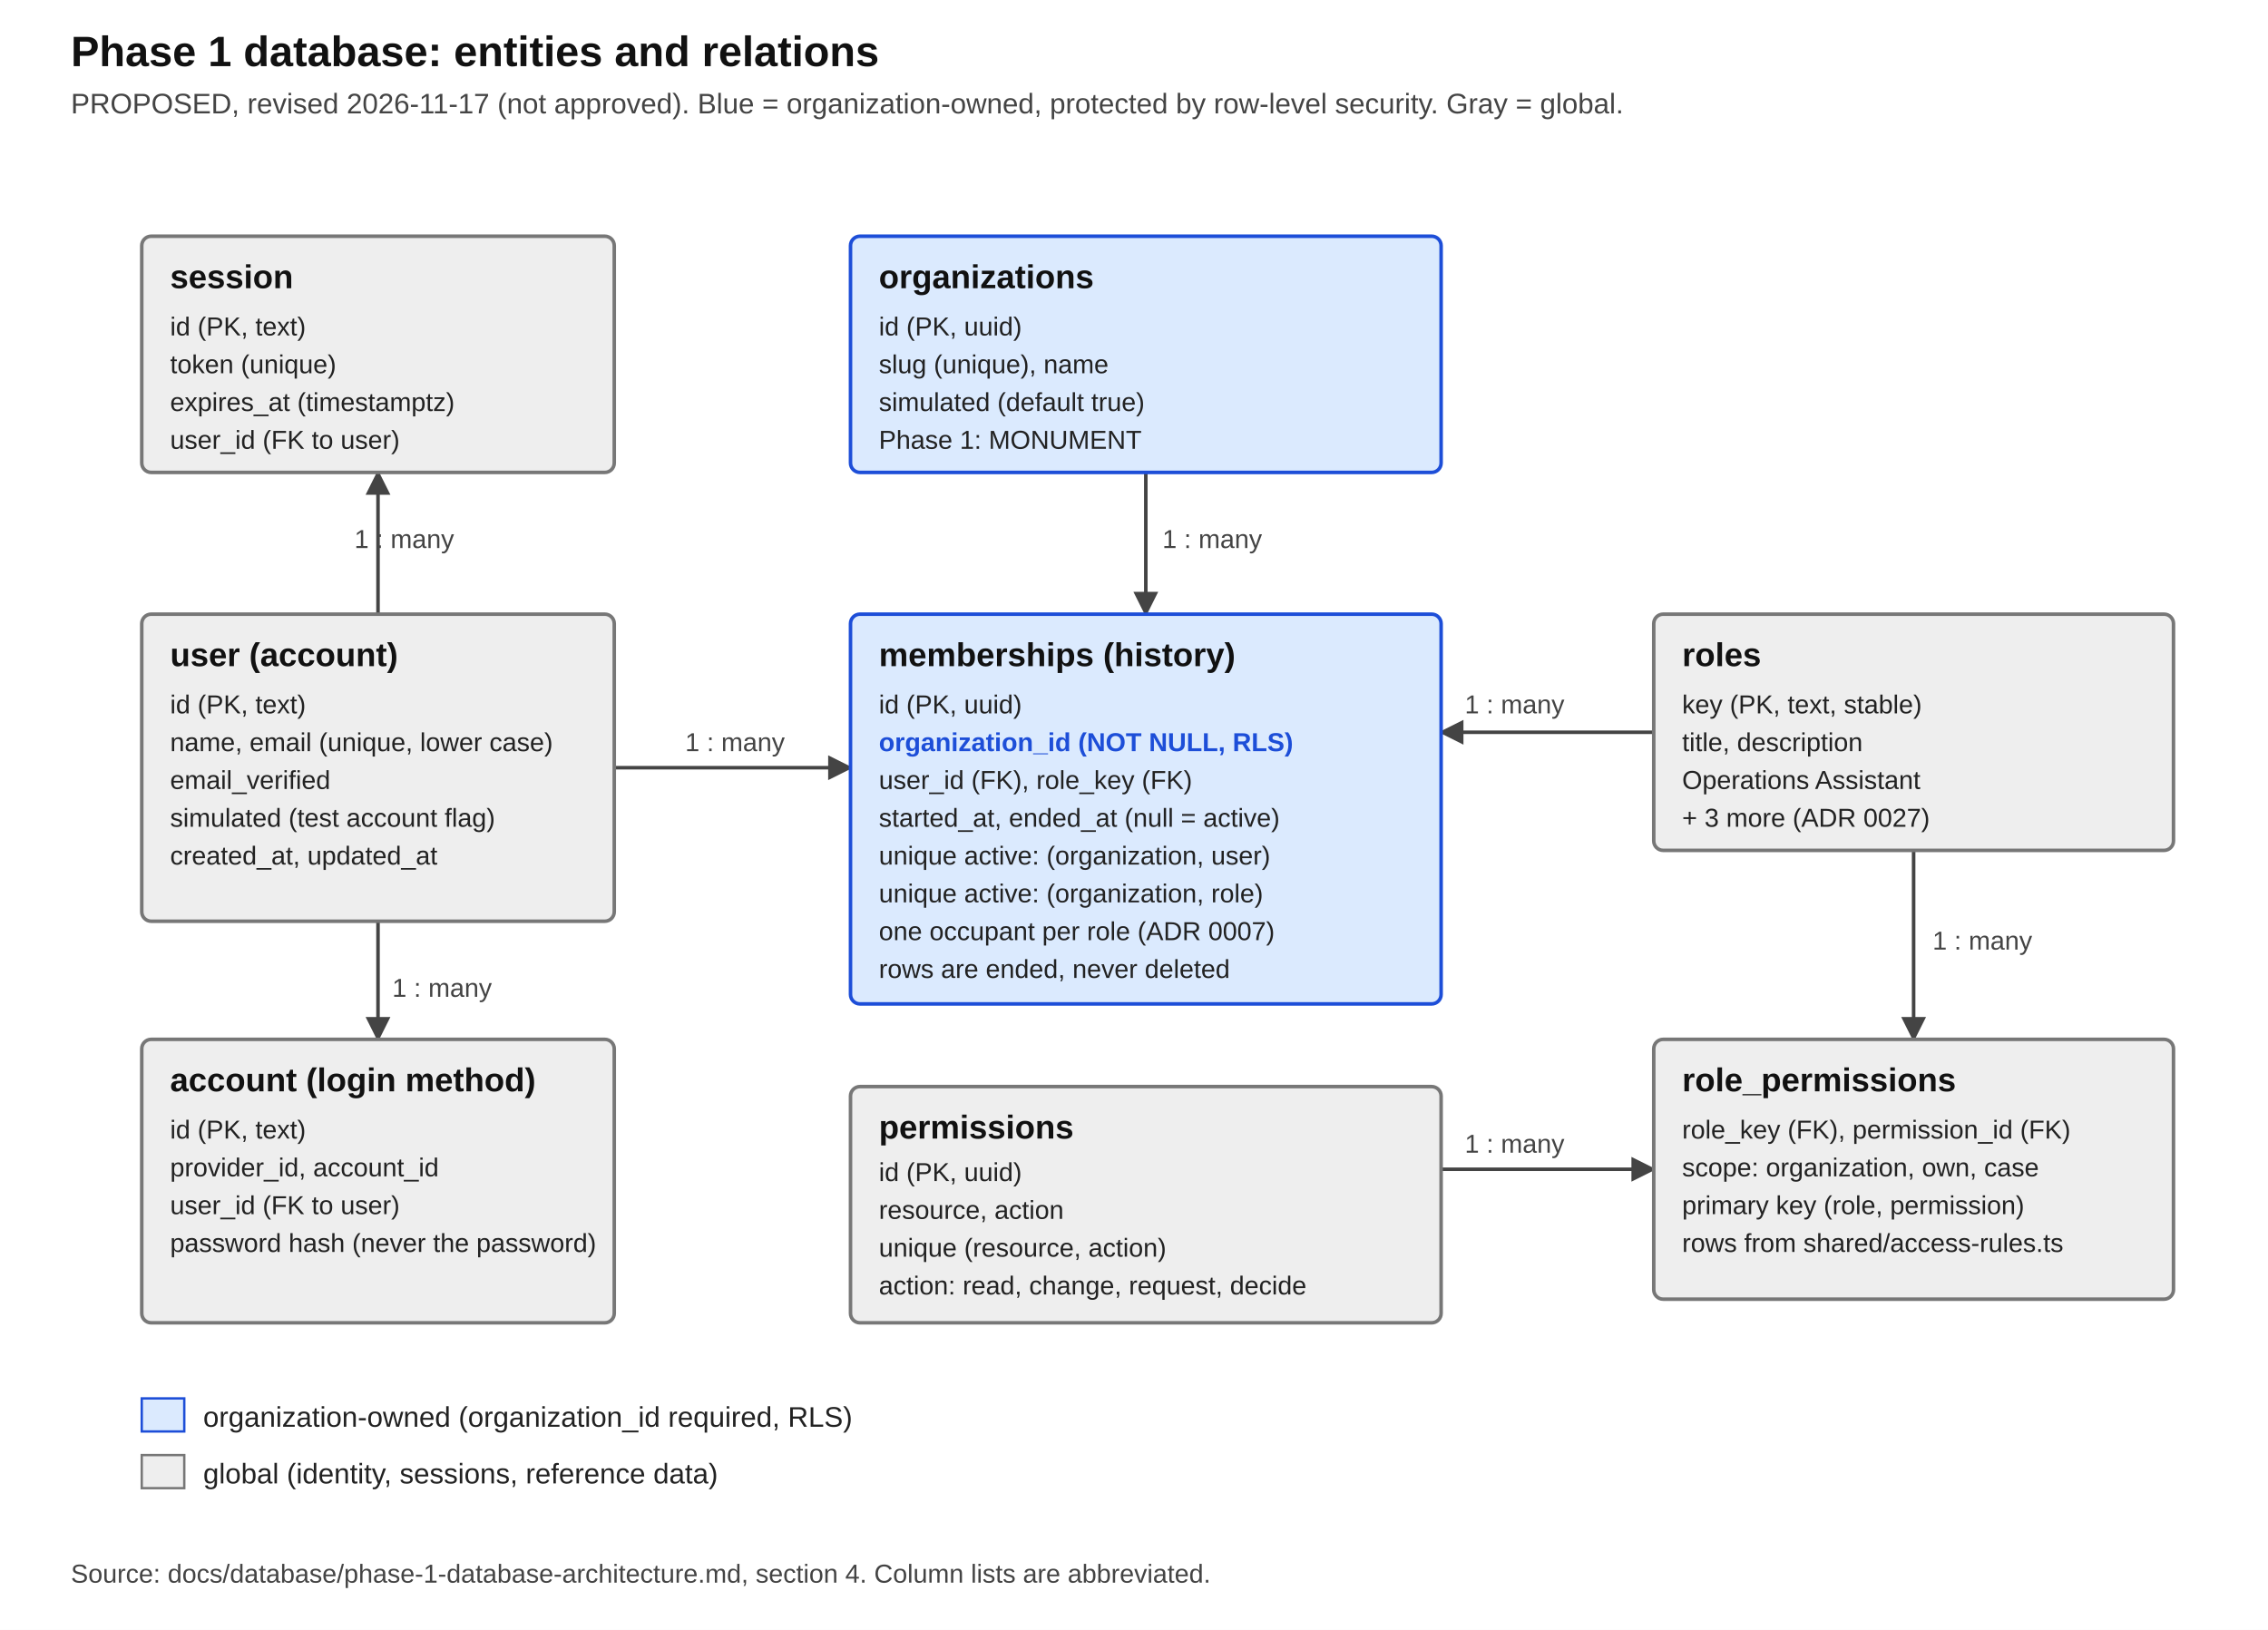
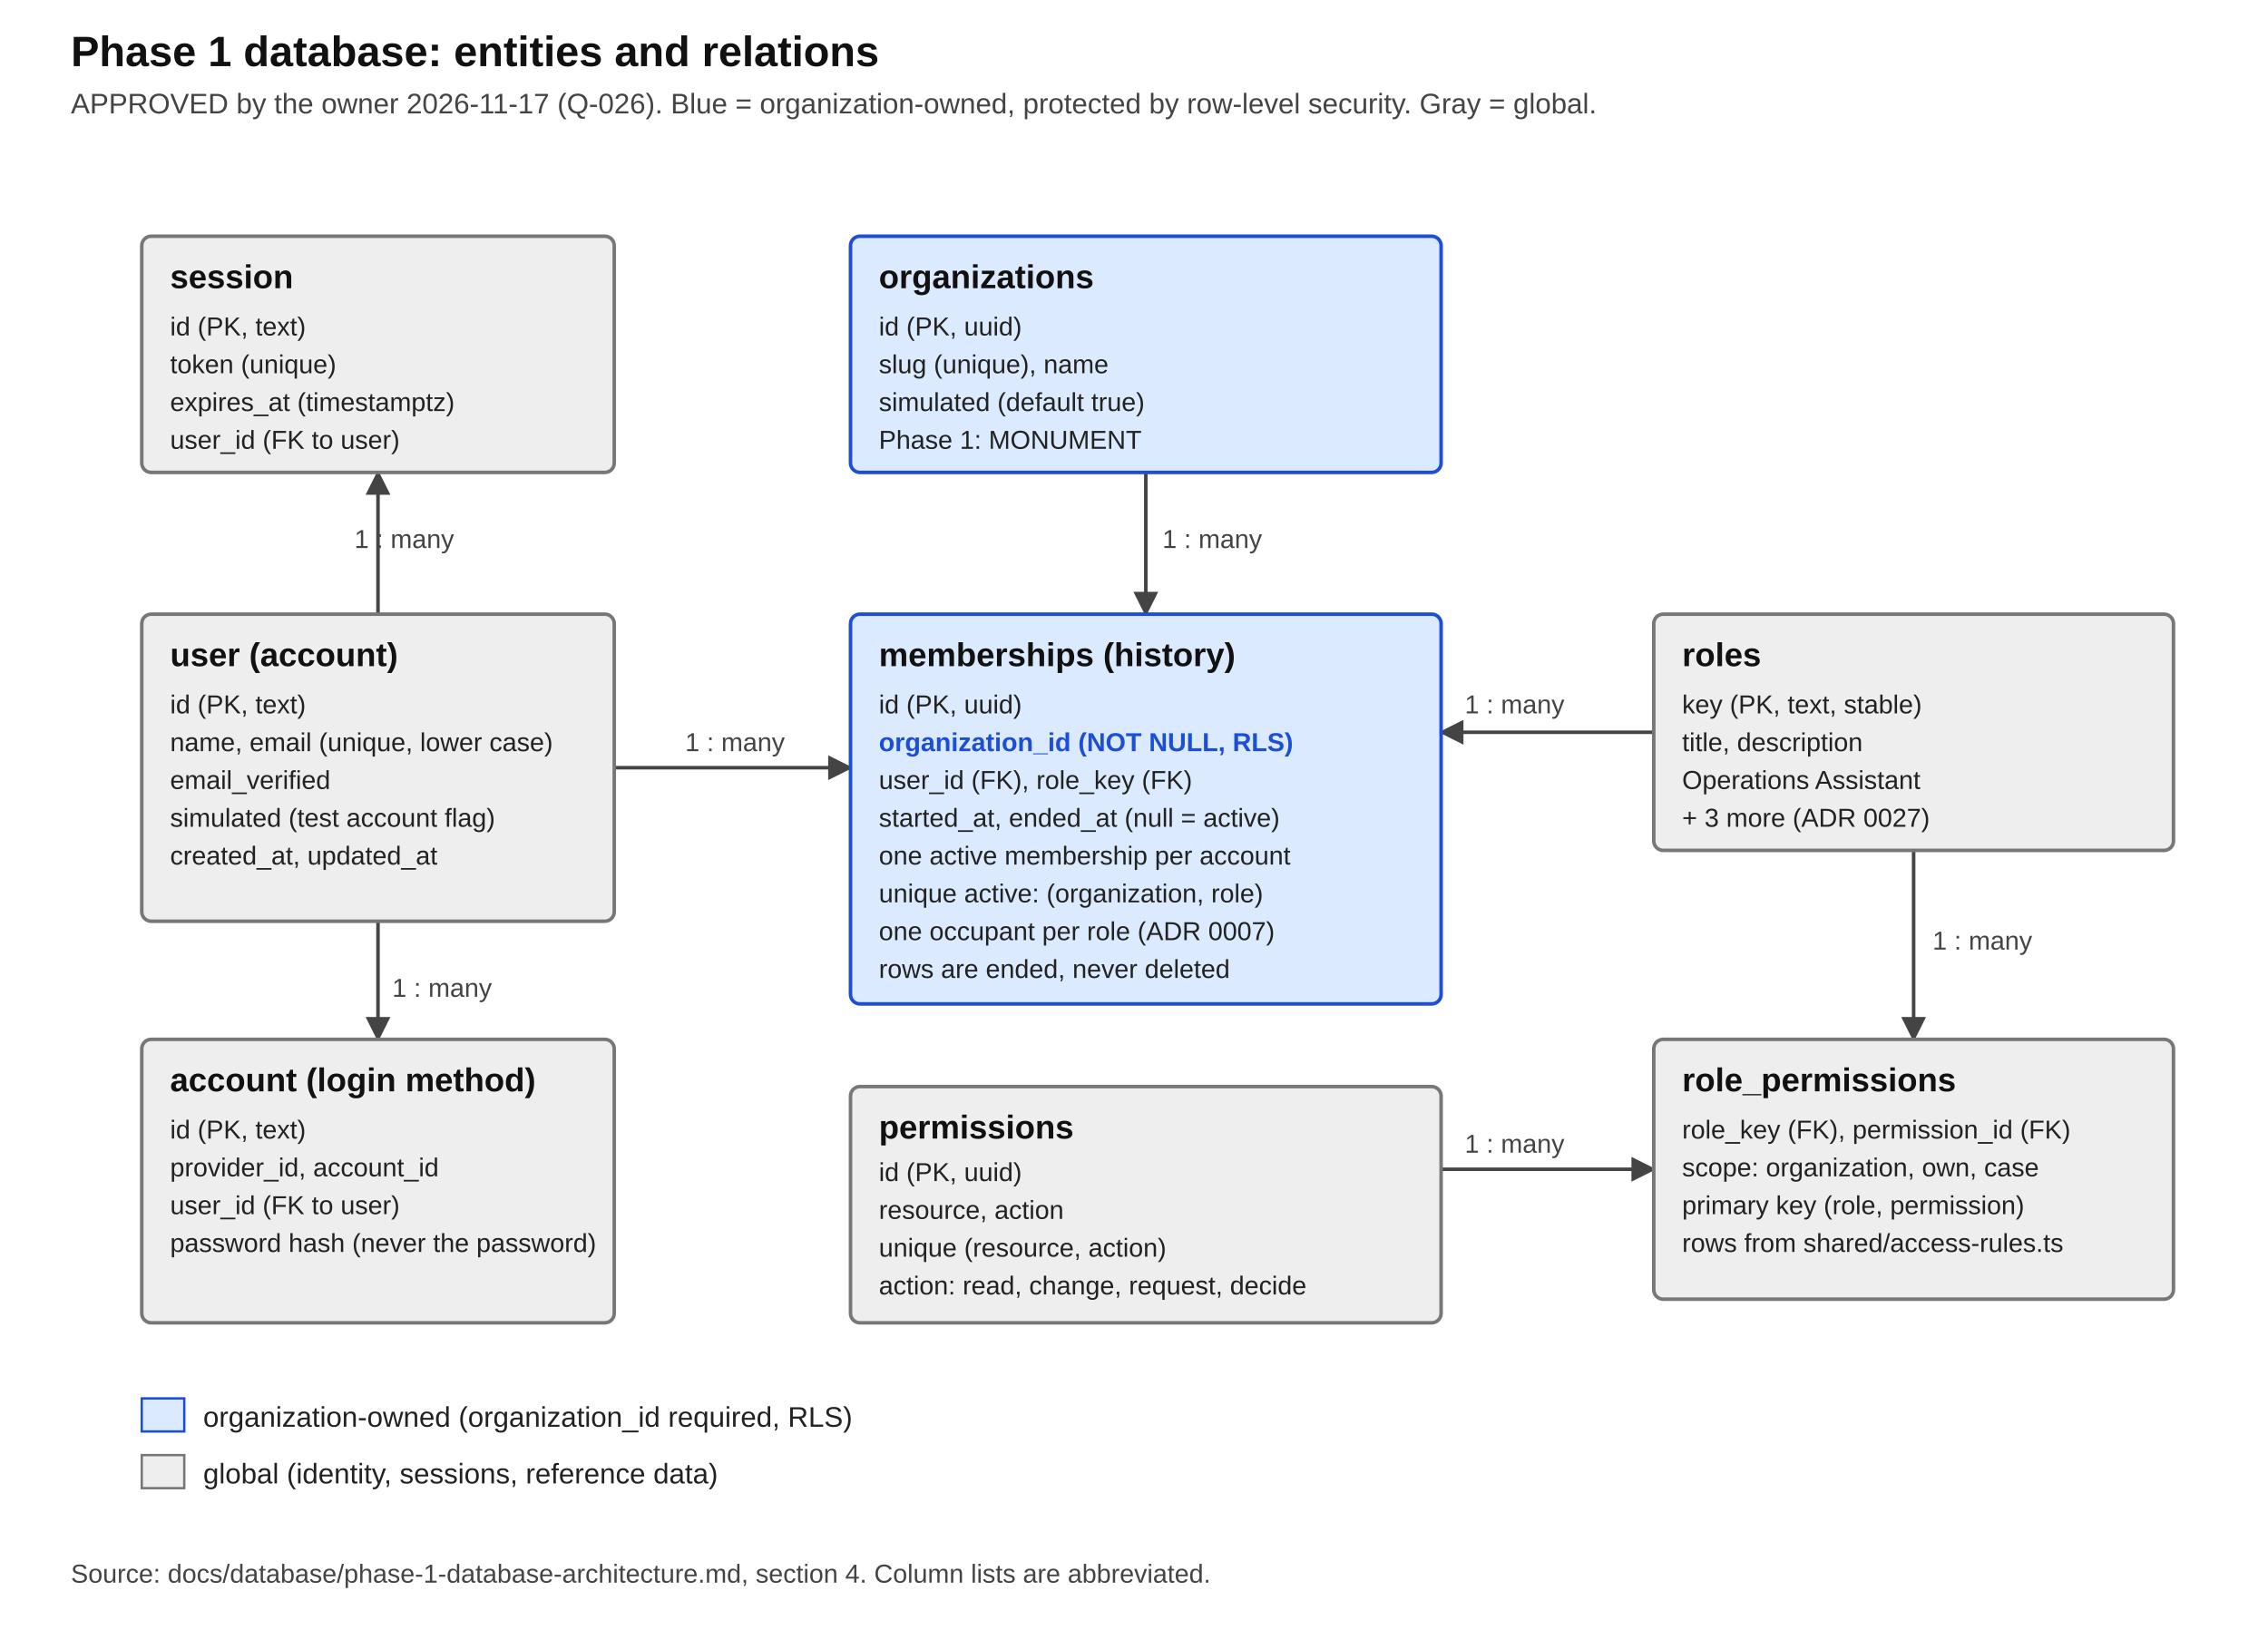
<svg xmlns="http://www.w3.org/2000/svg" viewBox="0 0 960 690" width="960" height="690" font-family="Arial, Helvetica, sans-serif">
  <defs>
    <marker id="arrow" viewBox="0 0 10 10" refX="9" refY="5" markerWidth="7" markerHeight="7" orient="auto-start-reverse">
      <path d="M 0 0 L 10 5 L 0 10 z" fill="#444" />
    </marker>
  </defs>
  <rect width="960" height="690" fill="#ffffff" />
  <text x="30" y="28" font-size="18" font-weight="bold" fill="#111">Phase 1 database: entities and relations</text>
-   <text x="30" y="48" font-size="12" fill="#444">PROPOSED, revised 2026-11-17 (not approved). Blue = organization-owned, protected by row-level security. Gray = global.</text>
+   <text x="30" y="48" font-size="12" fill="#444">APPROVED by the owner 2026-11-17 (Q-026). Blue = organization-owned, protected by row-level security. Gray = global.</text>
  <g transform="translate(0,60)">
    <line x1="160" y1="200" x2="160" y2="140" stroke="#444" stroke-width="1.5" marker-end="url(#arrow)" />
    <line x1="160" y1="330" x2="160" y2="380" stroke="#444" stroke-width="1.5" marker-end="url(#arrow)" />
    <line x1="260" y1="265" x2="360" y2="265" stroke="#444" stroke-width="1.5" marker-end="url(#arrow)" />
    <line x1="485" y1="140" x2="485" y2="200" stroke="#444" stroke-width="1.5" marker-end="url(#arrow)" />
    <line x1="700" y1="250" x2="610" y2="250" stroke="#444" stroke-width="1.5" marker-end="url(#arrow)" />
    <line x1="810" y1="300" x2="810" y2="380" stroke="#444" stroke-width="1.5" marker-end="url(#arrow)" />
    <line x1="610" y1="435" x2="700" y2="435" stroke="#444" stroke-width="1.5" marker-end="url(#arrow)" />
    <text x="150" y="172" font-size="11" fill="#444">1 : many</text>
    <text x="166" y="362" font-size="11" fill="#444">1 : many</text>
    <text x="290" y="258" font-size="11" fill="#444">1 : many</text>
    <text x="492" y="172" font-size="11" fill="#444">1 : many</text>
    <text x="620" y="242" font-size="11" fill="#444">1 : many</text>
    <text x="818" y="342" font-size="11" fill="#444">1 : many</text>
    <text x="620" y="428" font-size="11" fill="#444">1 : many</text>
    <rect x="60" y="40" width="200" height="100" rx="4" fill="#eeeeee" stroke="#777" stroke-width="1.5" />
    <text x="72" y="62" font-size="14" font-weight="bold" fill="#111">session</text>
    <text x="72" y="82" font-size="11" fill="#222">id (PK, text)</text>
    <text x="72" y="98" font-size="11" fill="#222">token (unique)</text>
    <text x="72" y="114" font-size="11" fill="#222">expires_at (timestamptz)</text>
    <text x="72" y="130" font-size="11" fill="#222">user_id (FK to user)</text>
    <rect x="60" y="200" width="200" height="130" rx="4" fill="#eeeeee" stroke="#777" stroke-width="1.5" />
    <text x="72" y="222" font-size="14" font-weight="bold" fill="#111">user (account)</text>
    <text x="72" y="242" font-size="11" fill="#222">id (PK, text)</text>
    <text x="72" y="258" font-size="11" fill="#222">name, email (unique, lower case)</text>
    <text x="72" y="274" font-size="11" fill="#222">email_verified</text>
    <text x="72" y="290" font-size="11" fill="#222">simulated (test account flag)</text>
    <text x="72" y="306" font-size="11" fill="#222">created_at, updated_at</text>
    <rect x="60" y="380" width="200" height="120" rx="4" fill="#eeeeee" stroke="#777" stroke-width="1.5" />
    <text x="72" y="402" font-size="14" font-weight="bold" fill="#111">account (login method)</text>
    <text x="72" y="422" font-size="11" fill="#222">id (PK, text)</text>
    <text x="72" y="438" font-size="11" fill="#222">provider_id, account_id</text>
    <text x="72" y="454" font-size="11" fill="#222">user_id (FK to user)</text>
    <text x="72" y="470" font-size="11" fill="#222">password hash (never the password)</text>
    <rect x="360" y="40" width="250" height="100" rx="4" fill="#dbeafe" stroke="#1d4ed8" stroke-width="1.5" />
    <text x="372" y="62" font-size="14" font-weight="bold" fill="#111">organizations</text>
    <text x="372" y="82" font-size="11" fill="#222">id (PK, uuid)</text>
    <text x="372" y="98" font-size="11" fill="#222">slug (unique), name</text>
    <text x="372" y="114" font-size="11" fill="#222">simulated (default true)</text>
    <text x="372" y="130" font-size="11" fill="#222">Phase 1: MONUMENT</text>
    <rect x="360" y="200" width="250" height="165" rx="4" fill="#dbeafe" stroke="#1d4ed8" stroke-width="1.5" />
    <text x="372" y="222" font-size="14" font-weight="bold" fill="#111">memberships (history)</text>
    <text x="372" y="242" font-size="11" fill="#222">id (PK, uuid)</text>
    <text x="372" y="258" font-size="11" fill="#1d4ed8" font-weight="bold">organization_id (NOT NULL, RLS)</text>
    <text x="372" y="274" font-size="11" fill="#222">user_id (FK), role_key (FK)</text>
    <text x="372" y="290" font-size="11" fill="#222">started_at, ended_at (null = active)</text>
-     <text x="372" y="306" font-size="11" fill="#222">unique active: (organization, user)</text>
+     <text x="372" y="306" font-size="11" fill="#222">one active membership per account</text>
    <text x="372" y="322" font-size="11" fill="#222">unique active: (organization, role)</text>
    <text x="372" y="338" font-size="11" fill="#222">one occupant per role (ADR 0007)</text>
    <text x="372" y="354" font-size="11" fill="#222">rows are ended, never deleted</text>
    <rect x="360" y="400" width="250" height="100" rx="4" fill="#eeeeee" stroke="#777" stroke-width="1.5" />
    <text x="372" y="422" font-size="14" font-weight="bold" fill="#111">permissions</text>
    <text x="372" y="440" font-size="11" fill="#222">id (PK, uuid)</text>
    <text x="372" y="456" font-size="11" fill="#222">resource, action</text>
    <text x="372" y="472" font-size="11" fill="#222">unique (resource, action)</text>
    <text x="372" y="488" font-size="11" fill="#222">action: read, change, request, decide</text>
    <rect x="700" y="200" width="220" height="100" rx="4" fill="#eeeeee" stroke="#777" stroke-width="1.5" />
    <text x="712" y="222" font-size="14" font-weight="bold" fill="#111">roles</text>
    <text x="712" y="242" font-size="11" fill="#222">key (PK, text, stable)</text>
    <text x="712" y="258" font-size="11" fill="#222">title, description</text>
    <text x="712" y="274" font-size="11" fill="#222">Operations Assistant</text>
    <text x="712" y="290" font-size="11" fill="#222">+ 3 more (ADR 0027)</text>
    <rect x="700" y="380" width="220" height="110" rx="4" fill="#eeeeee" stroke="#777" stroke-width="1.5" />
    <text x="712" y="402" font-size="14" font-weight="bold" fill="#111">role_permissions</text>
    <text x="712" y="422" font-size="11" fill="#222">role_key (FK), permission_id (FK)</text>
    <text x="712" y="438" font-size="11" fill="#222">scope: organization, own, case</text>
    <text x="712" y="454" font-size="11" fill="#222">primary key (role, permission)</text>
    <text x="712" y="470" font-size="11" fill="#222">rows from shared/access-rules.ts</text>
  </g>
  <rect x="60" y="592" width="18" height="14" fill="#dbeafe" stroke="#1d4ed8" />
  <text x="86" y="604" font-size="12" fill="#222">organization-owned (organization_id required, RLS)</text>
  <rect x="60" y="616" width="18" height="14" fill="#eeeeee" stroke="#777" />
  <text x="86" y="628" font-size="12" fill="#222">global (identity, sessions, reference data)</text>
  <text x="30" y="670" font-size="11" fill="#444">Source: docs/database/phase-1-database-architecture.md, section 4. Column lists are abbreviated.</text>
</svg>
